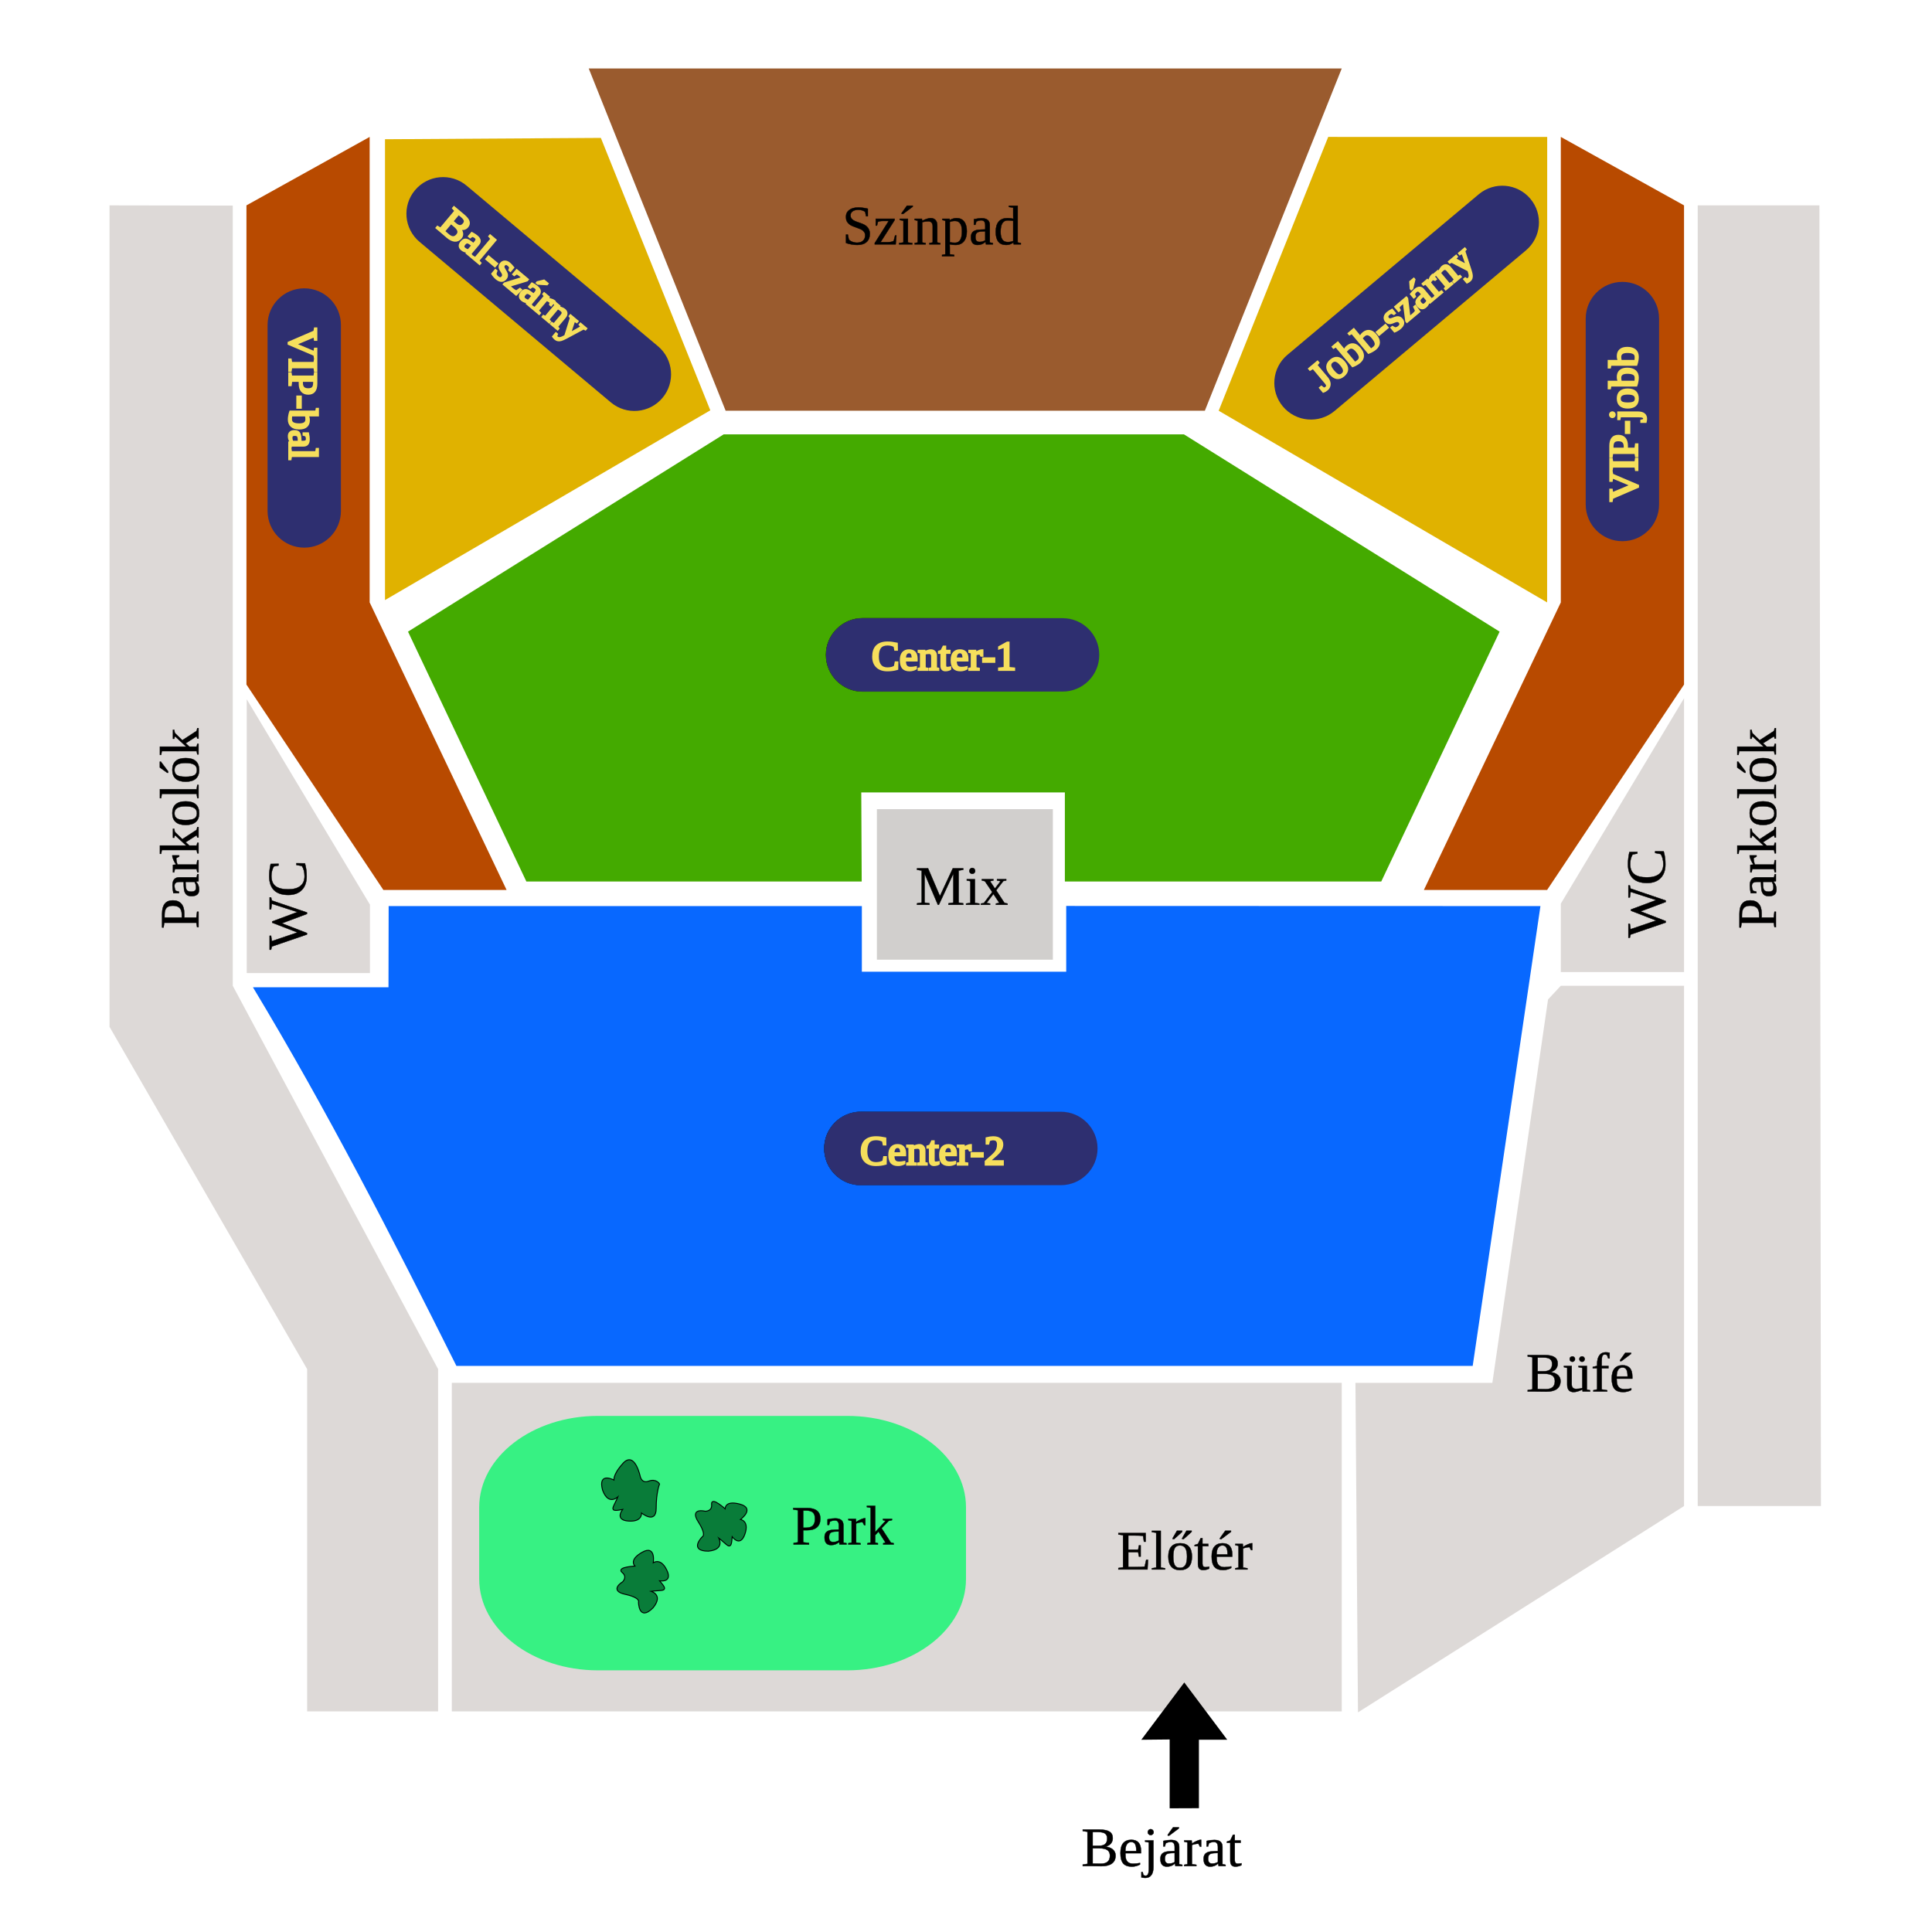
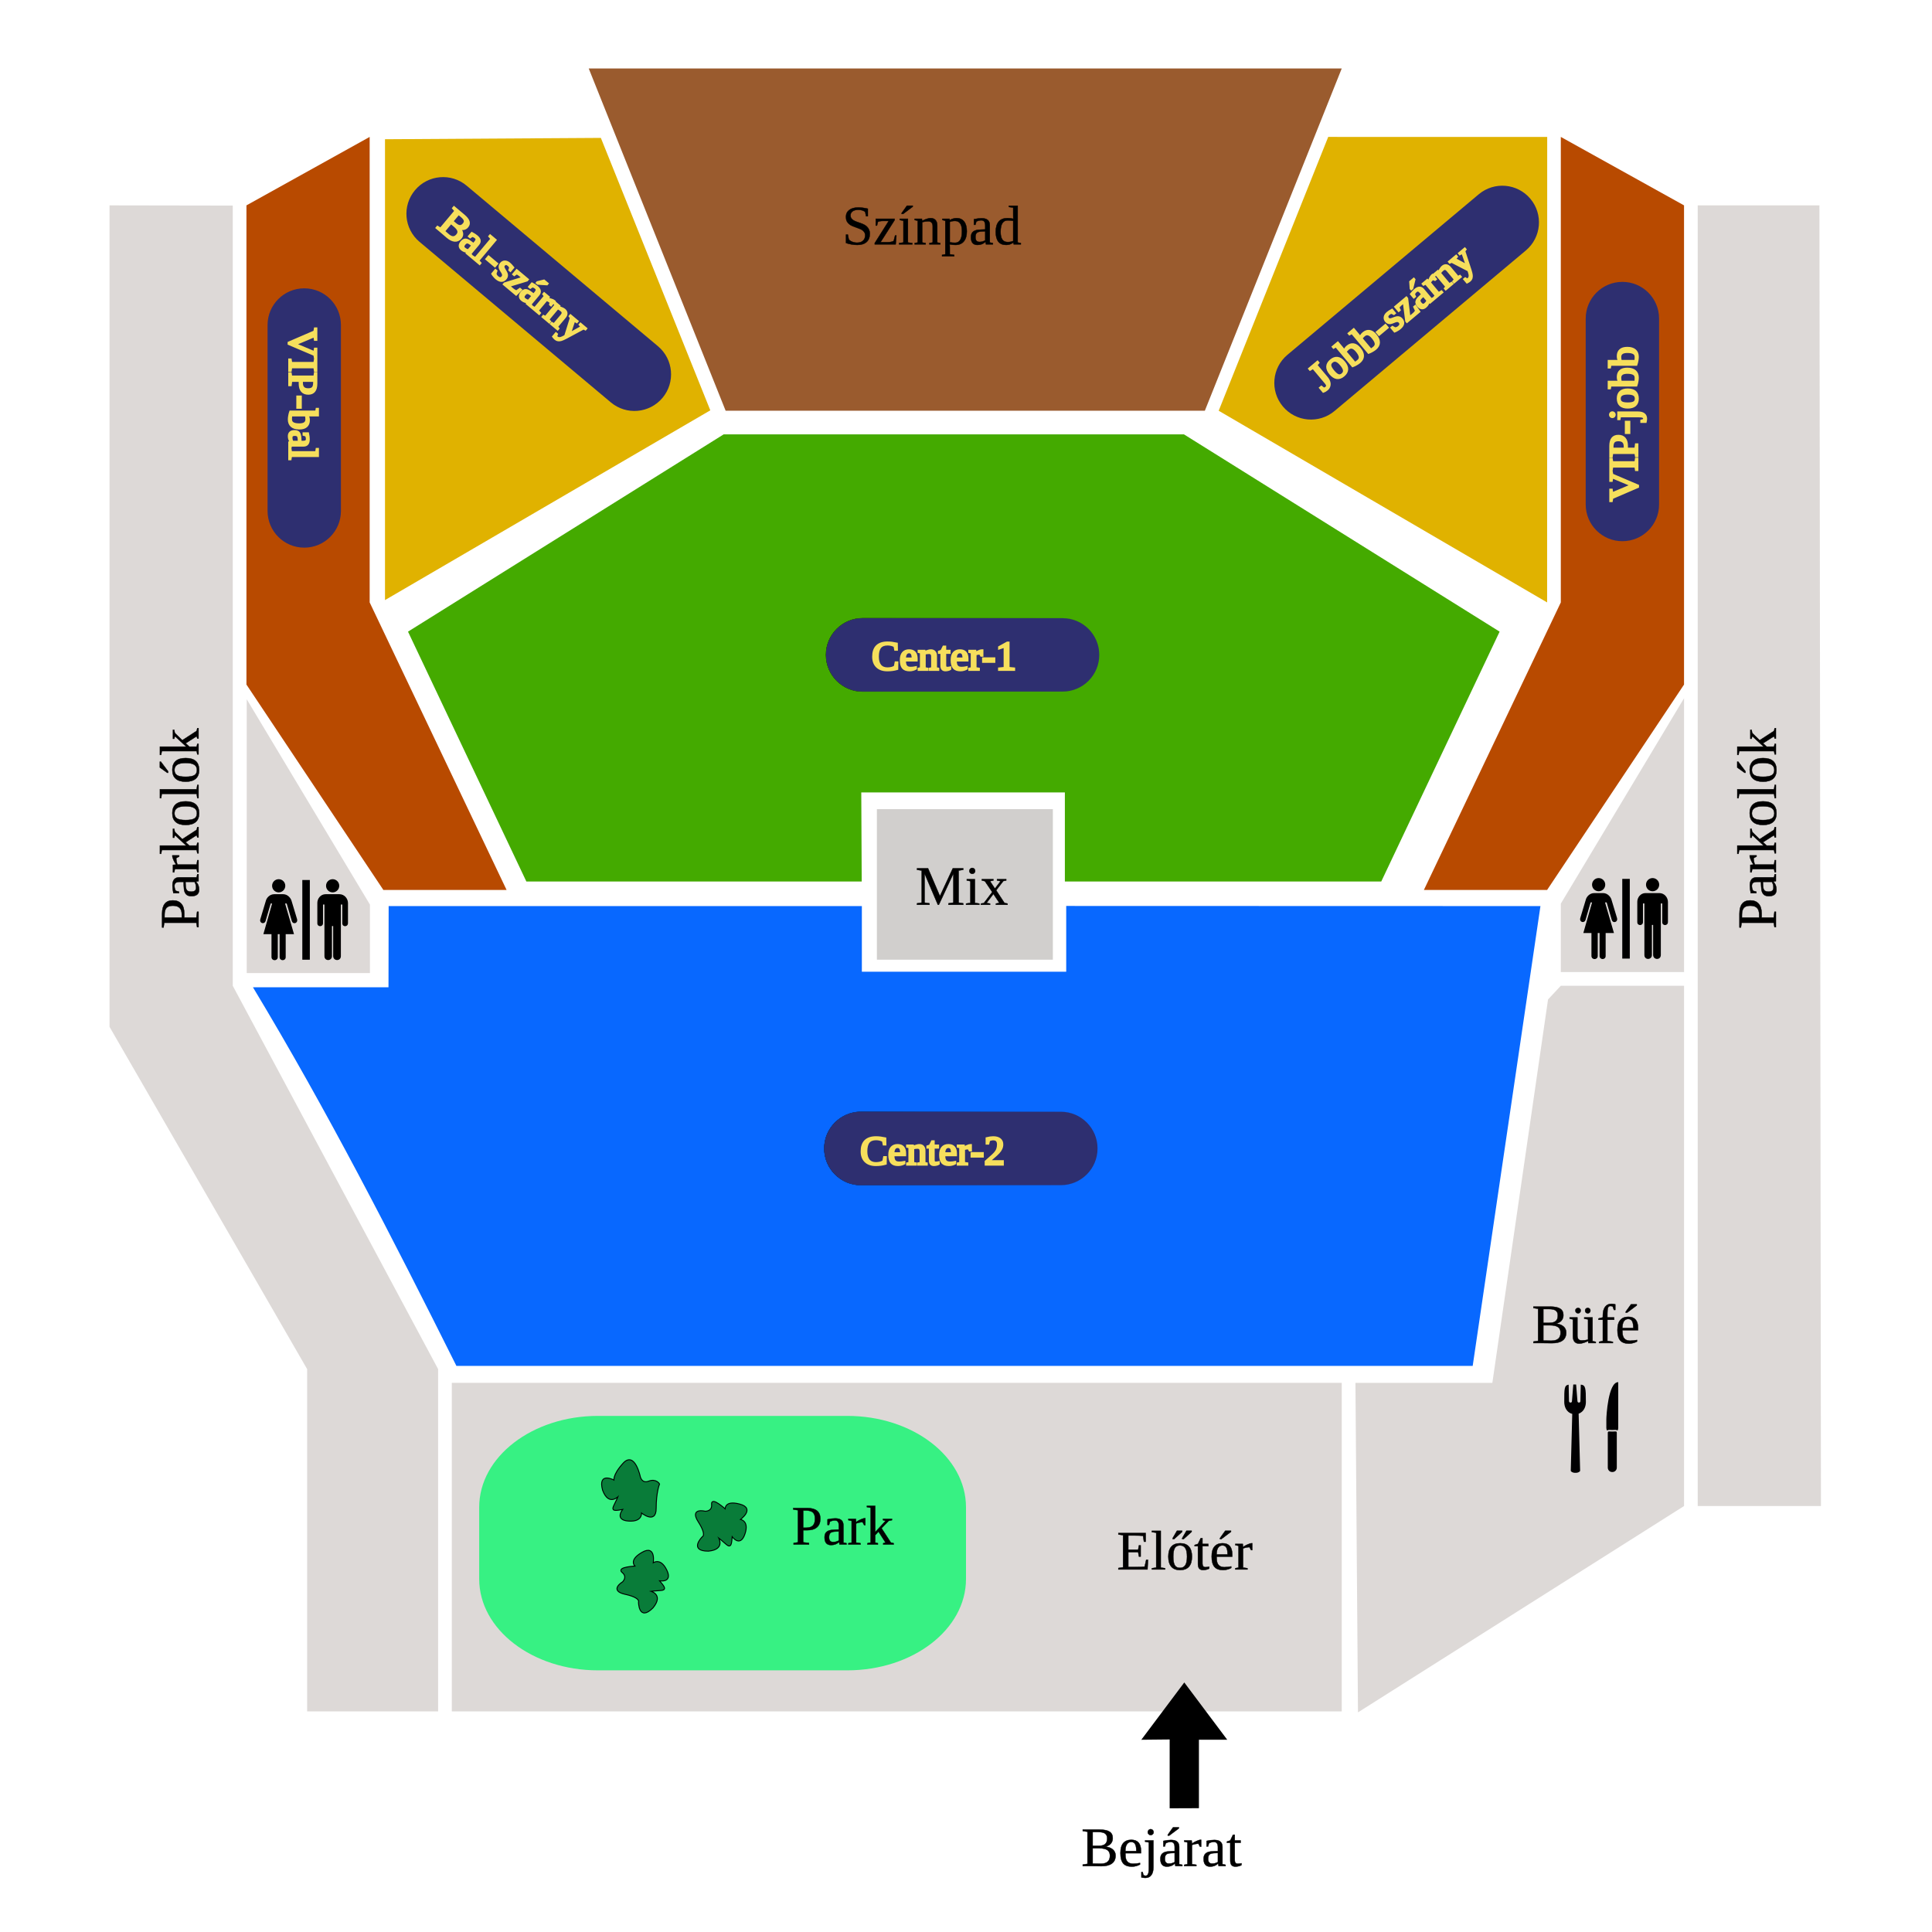
<svg xmlns="http://www.w3.org/2000/svg" xmlns:xlink="http://www.w3.org/1999/xlink" width="158.75mm" height="158.75mm" viewBox="0 0 158.75 158.75" version="1.1" id="svg1">
  <defs id="defs1">
    <rect x="446.184" y="114.894" width="11.538" height="36.287" id="rect1" />
    <rect x="198.425" y="113.386" width="60.075" height="15.114" id="rect12" />
    <rect x="198.425" y="113.386" width="60.075" height="15.114" id="rect12-6" />
    <rect x="198.425" y="113.386" width="134.223" height="14.411" id="rect12-6-3" />
    <rect x="198.425" y="113.386" width="60.075" height="15.114" id="rect12-6-3-6" />
    <rect x="198.425" y="113.386" width="84.679" height="19.324" id="rect12-6-3-6-5" />
    <rect x="198.425" y="113.386" width="60.075" height="15.114" id="rect12-6-3-6-7" />
    <rect x="198.425" y="113.386" width="76.709" height="13.719" id="rect12-6-3-6-5-5" />
    <rect x="198.425" y="113.386" width="60.075" height="15.114" id="rect12-6-3-8" />
    <rect x="198.425" y="113.386" width="60.075" height="15.114" id="rect12-6-6" />
    <rect x="198.425" y="113.386" width="60.075" height="15.114" id="rect12-6-6-5" />
    <rect x="198.425" y="113.386" width="60.075" height="15.114" id="rect12-6-6-9" />
    <rect x="198.425" y="113.386" width="60.075" height="15.114" id="rect12-6-3-6-6" />
    <rect x="198.425" y="113.386" width="60.075" height="15.114" id="rect12-6-3-6-6-1" />
    <rect x="198.425" y="113.386" width="60.075" height="15.114" id="rect12-6-6-4" />
    <rect x="198.425" y="113.386" width="60.075" height="15.114" id="rect12-6-6-4-9" />
    <rect x="198.425" y="113.386" width="60.075" height="15.114" id="rect12-6-3-6-6-9" />
    <rect x="198.425" y="113.386" width="134.223" height="14.411" id="rect12-6-3-2" />
    <rect x="198.425" y="113.386" width="60.075" height="15.114" id="rect12-6-3-6-6-1-2-9-6" />
    <linearGradient id="linearGradient165">
      <stop style="stop-color:#2e2f70;stop-opacity:1;" offset="0.602" id="stop164" />
      <stop style="stop-color:#000000;stop-opacity:0;" offset="1" id="stop165" />
    </linearGradient>
    <linearGradient xlink:href="#linearGradient146" id="linearGradient161" gradientUnits="userSpaceOnUse" gradientTransform="matrix(1.029932,0,0,1.125509,-36.45463,10.0548)" x1="101.157" y1="74.911" x2="122.958" y2="74.911" />
    <linearGradient id="linearGradient146">
      <stop style="stop-color:#000000;stop-opacity:1;" offset="0" id="stop146" />
      <stop style="stop-color:#000000;stop-opacity:0;" offset="1" id="stop147" />
    </linearGradient>
    <rect x="198.425" y="113.386" width="60.075" height="15.114" id="rect12-6-3-6-6-1-2-9-6-0" />
    <rect x="198.425" y="113.386" width="60.075" height="15.114" id="rect12-6-3-6-6-1-2-9-6-4" />
    <rect x="198.425" y="113.386" width="79.261" height="14.64" id="rect12-6-3-6-6-1-2-9-6-40" />
    <rect x="198.425" y="113.386" width="77.477" height="17.095" id="rect12-6-3-6-6-1-2-9-6-8" />
    <linearGradient xlink:href="#linearGradient165" id="linearGradient163-4" gradientUnits="userSpaceOnUse" gradientTransform="matrix(1.439753,0,0,1.124577,-122.3113,31.02037)" x1="101.157" y1="74.911" x2="122.958" y2="74.911" />
    <rect x="198.425" y="113.386" width="60.075" height="15.114" id="rect12-6-3-6-6-1-2-9-6-7" />
    <rect x="198.425" y="113.386" width="60.075" height="15.114" id="rect12-6-3-6-6-1-2-9-6-74" />
    <linearGradient xlink:href="#linearGradient146" id="linearGradient7" gradientUnits="userSpaceOnUse" gradientTransform="matrix(1.029932,0,0,1.125509,-36.31274,-30.50233)" x1="101.157" y1="74.911" x2="122.958" y2="74.911" />
    <rect x="198.425" y="113.386" width="77.477" height="17.095" id="rect12-6-3-6-6-1-2-9-6-8-3" />
    <linearGradient xlink:href="#linearGradient165" id="linearGradient8" gradientUnits="userSpaceOnUse" gradientTransform="matrix(1.155626,0,0,1.125181,-190.2265,70.95218)" x1="101.157" y1="74.911" x2="122.958" y2="74.911" />
    <rect x="198.425" y="113.386" width="77.477" height="17.095" id="rect12-6-3-6-6-1-2-9-6-8-3-8" />
    <linearGradient xlink:href="#linearGradient165" id="linearGradient9" gradientUnits="userSpaceOnUse" gradientTransform="matrix(1.155626,0,0,1.125181,-122.0657,-87.35765)" x1="101.157" y1="74.911" x2="122.958" y2="74.911" />
    <rect x="198.425" y="113.386" width="77.477" height="17.095" id="rect12-6-3-6-6-1-2-9-6-8-9" />
    <linearGradient xlink:href="#linearGradient165" id="linearGradient10" gradientUnits="userSpaceOnUse" gradientTransform="matrix(1.439753,0,0,1.124577,-145.4262,-72.27119)" x1="101.157" y1="74.911" x2="122.958" y2="74.911" />
  </defs>
  <g id="layer1">
    <rect style="fill:#786a60;fill-opacity:0.253;fill-rule:evenodd;stroke:none;stroke-width:0.155;stroke-dasharray:none;stroke-opacity:1;paint-order:stroke markers fill" id="rect13" width="73.125" height="27" x="37.125" y="113.625" />
    <path style="fill:#786a60;fill-opacity:0.253;fill-rule:evenodd;stroke:none;stroke-width:0.155;stroke-dasharray:none;stroke-opacity:1;paint-order:stroke markers fill" d="m 111.375,113.625 h 11.25 l 4.576,-31.503 1.049,-1.122 h 10.125 v 42.75 l -26.791,16.953 z" id="path13" />
    <path style="fill:#000000;fill-opacity:1;fill-rule:evenodd;stroke:#000000;stroke-width:0.155;stroke-dasharray:none;stroke-opacity:1;paint-order:stroke markers fill" d="m 96.187,148.509 2.25,-0.009 v -5.625 h 2.25 l -3.375,-4.5 -3.375,4.5 2.25,-0.023 z" id="path15" />
    <text xml:space="preserve" transform="matrix(0.381,0,0,0.381,13.23742,105.9577)" id="text12-6-6-8-98-9" style="white-space:pre;shape-inside:url(#rect12-6-3-6-6-1);display:inline;fill:#000000;fill-opacity:1;fill-rule:evenodd;stroke:#000000;stroke-width:0.076;stroke-dasharray:none;stroke-opacity:1;paint-order:stroke markers fill">
      <tspan x="198.426" y="124.335" id="tspan1">Bejárat</tspan>
    </text>
    <path style="fill:#786a60;fill-opacity:0.253;fill-rule:evenodd;stroke:none;stroke-width:0.155;stroke-dasharray:none;stroke-opacity:1;paint-order:stroke markers fill" d="m 9,16.875 v 67.5 L 25.238,112.5 v 28.125 h 10.762 v -28.125 l -16.875,-31.5 0,-64.108 -10.125,-0.017" id="path16" />
    <text xml:space="preserve" transform="matrix(0,-0.381,0.381,0,-31.05812,151.9408)" id="text12-6-7-6" style="white-space:pre;shape-inside:url(#rect12-6-6-4);display:inline;fill:#000000;fill-opacity:1;fill-rule:evenodd;stroke:#000000;stroke-width:0.076;stroke-dasharray:none;stroke-opacity:1;paint-order:stroke markers fill">
      <tspan x="198.426" y="124.335" id="tspan2">Parkolók</tspan>
    </text>
    <path style="fill:#786a60;fill-opacity:0.253;fill-rule:evenodd;stroke:none;stroke-width:0.155;stroke-dasharray:none;stroke-opacity:1;paint-order:stroke markers fill" d="M 139.5,16.875 V 123.75 h 10.125 L 149.5,16.876 l -10,-9.78e-4" id="path16-4" />
    <text xml:space="preserve" transform="matrix(0,-0.381,0.381,0,98.55252,151.9408)" id="text12-6-7-6-4" style="white-space:pre;shape-inside:url(#rect12-6-6-4-9);display:inline;fill:#000000;fill-opacity:1;fill-rule:evenodd;stroke:#000000;stroke-width:0.076;stroke-dasharray:none;stroke-opacity:1;paint-order:stroke markers fill">
      <tspan x="198.426" y="124.335" id="tspan3">Parkolók</tspan>
    </text>
    <text xml:space="preserve" transform="matrix(0.381,0,0,0.381,16.16412,81.58965)" id="text12-6-6-8-98" style="white-space:pre;shape-inside:url(#rect12-6-3-6-6);display:inline;fill:#000000;fill-opacity:1;fill-rule:evenodd;stroke:#000000;stroke-width:0.076;stroke-dasharray:none;stroke-opacity:1;paint-order:stroke markers fill">
      <tspan x="198.426" y="124.335" id="tspan4">Előtér</tspan>
    </text>
-     <text xml:space="preserve" transform="matrix(0.381,0,0,0.381,49.79788,66.96606)" id="text12-6-7-5" style="white-space:pre;shape-inside:url(#rect12-6-6-9);display:inline;fill:#000000;fill-opacity:1;fill-rule:evenodd;stroke:#000000;stroke-width:0.076;stroke-dasharray:none;stroke-opacity:1;paint-order:stroke markers fill">
+     <text xml:space="preserve" transform="matrix(0.381,0,0,0.381,50.2666,62.98355)" id="text12-6-7-5" style="white-space:pre;shape-inside:url(#rect12-6-6-9);display:inline;fill:#000000;fill-opacity:1;fill-rule:evenodd;stroke:#000000;stroke-width:0.076;stroke-dasharray:none;stroke-opacity:1;paint-order:stroke markers fill">
      <tspan x="198.426" y="124.335" id="tspan5">Büfé</tspan>
    </text>
    <rect style="fill:#37f183;fill-opacity:1;fill-rule:evenodd;stroke:none;stroke-width:0.141;stroke-dasharray:none;stroke-opacity:1;paint-order:stroke markers fill" id="rect18" width="40" height="20.907" x="39.375" y="116.343" ry="7.508" rx="9.758" />
    <path style="fill:#097c39;fill-opacity:1;fill-rule:evenodd;stroke:#000000;stroke-width:0.155;stroke-dasharray:none;stroke-opacity:1;paint-order:stroke markers fill" d="m 54.101,129.841 c 0,0 1.178,0.259 0.651,-0.82 -0.527,-1.079 -1.125,-0.528 -1.125,-0.528 0,0 0.29,-1.569 -0.863,-0.902 -1.153,0.667 -0.502,1.125 -0.502,1.125 0,0 -1.608,0.067 -1.116,0.465 0.492,0.398 0.034,0.826 0.034,0.826 0,0 -1.125,0.67 0.198,0.959 1.323,0.289 1.125,0.679 1.125,0.679 0,0 -5e-6,1.571 1.125,0.446 0.942,-1.144 -0.316,-1.348 -0.316,-1.348 1.184,-0.187 1.706,0.132 0.79,-0.902 z" id="path18" />
    <path style="fill:#097c39;fill-opacity:1;fill-rule:evenodd;stroke:#000000;stroke-width:0.155;stroke-dasharray:none;stroke-opacity:1;paint-order:stroke markers fill" d="m 51.261,123.972 c 0,0 -0.813,0.891 0.385,0.974 1.198,0.083 1.02,-0.71 1.02,-0.71 0,0 1.214,1.036 1.213,-0.297 -0.001,-1.332 0.273,-1.996 0.273,-1.996 0,0 -0.25,-0.428 -0.841,-0.201 -0.591,0.227 -0.732,-0.384 -0.732,-0.384 0,0 -0.438,-2.104 -1.35,-1.103 -0.912,1.001 -0.73,1.43 -0.73,1.43 0,0 -1.361,-0.786 -0.949,0.751 0.52,1.388 1.326,0.4 1.326,0.4 -0.43,1.119 -0.967,1.412 0.386,1.135 z" id="path18-1-9" />
    <path style="fill:#097c39;fill-opacity:1;fill-rule:evenodd;stroke:#000000;stroke-width:0.155;stroke-dasharray:none;stroke-opacity:1;paint-order:stroke markers fill" d="m 60.132,126.163 c 0,0 0.65,1.016 1.04,-0.12 0.39,-1.136 -0.422,-1.169 -0.422,-1.169 0,0 1.315,-0.904 0.027,-1.248 -1.287,-0.344 -1.151,0.44 -1.151,0.44 0,0 -1.185,-1.09 -1.118,-0.46 0.067,0.629 -0.56,0.608 -0.56,0.608 0,0 -1.269,-0.322 -0.538,0.818 0.731,1.14 0.316,1.275 0.316,1.275 0,0 -1.111,1.111 0.48,1.111 1.475,-0.143 0.73,-1.177 0.73,-1.177 0.969,0.705 1.114,1.3 1.196,-0.079 z" id="path18-3" />
    <text xml:space="preserve" transform="matrix(0.381,0,0,0.381,-10.55127,79.53594)" id="text12-6-6-8-98-0" style="white-space:pre;shape-inside:url(#rect12-6-3-6-6-9);display:inline;fill:#000000;fill-opacity:1;fill-rule:evenodd;stroke:#000000;stroke-width:0.076;stroke-dasharray:none;stroke-opacity:1;paint-order:stroke markers fill">
      <tspan x="198.426" y="124.335" id="tspan6">Park</tspan>
    </text>
    <rect style="fill:#716b67;fill-opacity:0.328;fill-rule:evenodd;stroke:none;stroke-width:0.225;stroke-dasharray:none;paint-order:stroke markers fill" id="rect11" width="14.459" height="12.37" x="72.053" y="66.487" />
    <text xml:space="preserve" transform="matrix(0.381,0,0,0.381,-0.3802283,26.97398)" id="text12-6-6-8-9" style="white-space:pre;shape-inside:url(#rect12-6-3-6-7);display:inline;fill:#000000;fill-opacity:1;fill-rule:evenodd;stroke:#000000;stroke-width:0.076;stroke-dasharray:none;stroke-opacity:1;paint-order:stroke markers fill">
      <tspan x="198.426" y="124.335" id="tspan7">Mix</tspan>
    </text>
    <path style="fill:#786a60;fill-opacity:0.253;fill-rule:evenodd;stroke:none;stroke-width:0.155;stroke-dasharray:none;stroke-opacity:1;paint-order:stroke markers fill" d="m 20.273,57.456 10.125,16.875 v 5.625 H 20.273 Z" id="path12-1" />
-     <text xml:space="preserve" transform="matrix(0,-0.381,0.381,0,-22.22116,153.6425)" id="text12-6-7-0" style="white-space:pre;shape-inside:url(#rect12-6-6-5);display:inline;fill:#000000;fill-opacity:1;fill-rule:evenodd;stroke:#000000;stroke-width:0.076;stroke-dasharray:none;stroke-opacity:1;paint-order:stroke markers fill">
-       <tspan x="198.426" y="124.335" id="tspan8">WC</tspan>
-     </text>
    <path style="fill:#786a60;fill-opacity:0.253;fill-rule:evenodd;stroke:none;stroke-width:0.155;stroke-dasharray:none;stroke-opacity:1;paint-order:stroke markers fill" d="M 138.375,57.375 128.25,74.25 v 5.625 h 10.125 z" id="path12" />
-     <text xml:space="preserve" transform="matrix(0,-0.381,0.381,0,89.42624,152.6604)" id="text12-6-7" style="white-space:pre;shape-inside:url(#rect12-6-6);display:inline;fill:#000000;fill-opacity:1;fill-rule:evenodd;stroke:#000000;stroke-width:0.076;stroke-dasharray:none;stroke-opacity:1;paint-order:stroke markers fill">
-       <tspan x="198.426" y="124.335" id="tspan9">WC</tspan>
-     </text>
    <g id="l01_vip_bal" style="stroke:none;fill:#b84a00;fill-opacity:1">
      <path style="fill:#b84a00;fill-opacity:1;fill-rule:evenodd;stroke:none;stroke-width:0.131;paint-order:stroke markers fill;cursor:pointer" d="m 30.375,11.25 -10.125,5.625 v 39.375 l 11.25,16.875 h 10.125 l -11.25,-23.625 z" class="l01_vip_bal" id="path1" />
    </g>
    <g id="l01_bal_szarny" style="fill:#e0b200;fill-opacity:1;stroke:none;cursor:pointer" transform="matrix(0.99,0,0,0.99,0.45,0.3031955)">
      <path style="fill:#e0b200;fill-opacity:1;fill-rule:evenodd;stroke:none;stroke-width:0.131;paint-order:stroke markers fill" d="m 31.5,11.25 17.916,-0.111 9.084,22.611 -27,15.75 -5e-6,-38.25" class="l01_bal_szarny" id="path2" />
    </g>
    <g id="l01_jobb_szarny" style="stroke:none;fill:#e0b200;fill-opacity:1">
      <path style="fill:#e0b200;fill-opacity:1;fill-rule:evenodd;stroke:none;stroke-width:0.131;paint-order:stroke markers fill;cursor:pointer" d="m 109.138,11.25 -9,22.5 26.987,15.75 0.007,-38.246 -17.994,-0.004" class="l01_jobb_szarny" id="path3" />
    </g>
    <g id="l01_vip_jobb" style="stroke:none;fill:#b84a00;fill-opacity:1">
      <path style="fill:#b84a00;fill-opacity:1;fill-rule:evenodd;stroke:none;stroke-width:0.131;paint-order:stroke markers fill;cursor:pointer" d="m 128.25,11.25 10.125,5.625 v 39.375 l -11.25,16.875 H 117 l 11.25,-23.625 z" class="l01_vip_jobb" id="path4" />
    </g>
    <g id="l01_center_1" style="fill:#44aa00;fill-opacity:1;stroke:none;cursor:pointer" transform="matrix(0.960596,0,0,0.960596,2.187263,2.190457)">
      <path d="m 59.625,34.875 -27.001,16.875 10.125,21.375 28.684,0 -0.037,-7.622 17.415,0 v 7.622 l 27.063,8.6e-5 10.125,-21.375 -27.001,-16.875 z" style="fill:#44aa00;fill-opacity:1;fill-rule:evenodd;stroke:none;stroke-width:0.131;paint-order:stroke markers fill" class="l01_center_1" id="path5" />
    </g>
    <g id="l01_center_2" style="fill:#0868ff;fill-opacity:1;stroke:none;cursor:pointer" transform="matrix(0.99,0,0,0.99,0.7368026,0.9333692)">
      <path d="m 87.75,74.25 v 5.457 H 70.789 V 74.261 H 31.513 l -0.013,6.739 H 20.25 c 6.155,10.203 11.568,20.776 16.887,31.424 h 84.351 l 5.623,-38.163 z" style="fill:#0868ff;fill-opacity:1;fill-rule:evenodd;stroke:none;stroke-width:0.155;paint-order:stroke markers fill" class="l01_center_2" id="path6" />
    </g>
    <path style="fill:#9a5b2e;fill-opacity:1;fill-rule:evenodd;stroke:none;stroke-width:0.131;paint-order:stroke markers fill" d="m 48.375,5.625 c 0,0 61.875,0 61.875,0 L 99,33.75 H 59.625 Z" id="szinpad" />
    <text xml:space="preserve" transform="matrix(0.381,0,0,0.381,-6.392384,-27.29337)" id="text12-6-6-7" style="white-space:pre;shape-inside:url(#rect12-6-3-8);display:inline;fill:#000000;fill-opacity:1;fill-rule:evenodd;stroke:#000000;stroke-width:0.076;stroke-dasharray:none;stroke-opacity:1;paint-order:stroke markers fill">
-       <tspan x="198.426" y="124.335" id="tspan10">Színpad</tspan>
+       <tspan x="198.426" y="124.335" id="tspan8">Színpad</tspan>
    </text>
    <rect style="fill:#2e2f70;fill-rule:nonzero;stroke:url(#linearGradient161);stroke-width:0.029;paint-order:stroke markers fill;fill-opacity:1" id="rect12-2" width="22.454" height="6.027" x="67.73" y="91.354" ry="3.013" />
    <text xml:space="preserve" transform="matrix(0.2849018,0,0,0.2790221,14.14508,60.98834)" id="text12-6-6-8-98-9-3-0-6" style="white-space:pre;shape-inside:url(#rect12-6-3-6-6-1-2-9-6);display:inline;fill:#f6df5c;fill-opacity:1;fill-rule:evenodd;stroke:#f6df5c;stroke-width:0.709;stroke-dasharray:none;stroke-opacity:1;paint-order:stroke markers fill">
-       <tspan x="198.426" y="124.335" id="tspan11">Center-2</tspan>
+       <tspan x="198.426" y="124.335" id="tspan9">Center-2</tspan>
    </text>
    <rect style="fill:#2e2f70;fill-rule:nonzero;stroke:url(#linearGradient7);stroke-width:0.029;paint-order:stroke markers fill;fill-opacity:1" id="rect12-2-2" width="22.454" height="6.027" x="67.872" y="50.797" ry="3.013" />
    <text xml:space="preserve" transform="matrix(0.2849018,0,0,0.2790221,15.09159,20.33563)" id="text12-6-6-8-98-9-3-0-6-9" style="white-space:pre;shape-inside:url(#rect12-6-3-6-6-1-2-9-6-74);display:inline;fill:#f6df5c;fill-opacity:1;fill-rule:evenodd;stroke:#f6df5c;stroke-width:0.709;stroke-dasharray:none;stroke-opacity:1;paint-order:stroke markers fill">
-       <tspan x="198.426" y="124.335" id="tspan12">Center-1</tspan>
+       <tspan x="198.426" y="124.335" id="tspan10">Center-1</tspan>
    </text>
    <rect style="fill:#2e2f70;fill-rule:nonzero;stroke:url(#linearGradient163-4);stroke-width:0.031;paint-order:stroke markers fill;fill-opacity:1" id="rect12-2-5" width="26.548" height="6.024" x="59.282" y="90.332" ry="3.012" transform="rotate(-40)" />
    <text xml:space="preserve" transform="matrix(0.2182474,-0.1831314,0.179352,0.2137433,43.09392,41.99173)" id="text12-6-6-8-98-9-3-0-6-4" style="white-space:pre;shape-inside:url(#rect12-6-3-6-6-1-2-9-6-8);display:inline;fill:#f6df5c;fill-opacity:1;fill-rule:evenodd;stroke:#f6df5c;stroke-width:0.709;stroke-dasharray:none;stroke-opacity:1;paint-order:stroke markers fill">
-       <tspan x="198.426" y="124.335" id="tspan13">Jobb-szárny</tspan>
+       <tspan x="198.426" y="124.335" id="tspan11">Jobb-szárny</tspan>
    </text>
    <rect style="fill:#2e2f70;fill-opacity:1;fill-rule:nonzero;stroke:url(#linearGradient10);stroke-width:0.031;paint-order:stroke markers fill" id="rect12-2-5-1" width="26.548" height="6.024" x="36.167" y="-12.959" ry="3.012" transform="rotate(40)" />
    <text xml:space="preserve" transform="matrix(0.2182474,0.1831314,-0.179352,0.2137433,14.8169,-44.25288)" id="text12-6-6-8-98-9-3-0-6-4-1" style="white-space:pre;shape-inside:url(#rect12-6-3-6-6-1-2-9-6-8-9);display:inline;fill:#f6df5c;fill-opacity:1;fill-rule:evenodd;stroke:#f6df5c;stroke-width:0.709;stroke-dasharray:none;stroke-opacity:1;paint-order:stroke markers fill">
-       <tspan x="198.426" y="124.335" id="tspan14">Bal-szárny</tspan>
+       <tspan x="198.426" y="124.335" id="tspan12">Bal-szárny</tspan>
    </text>
    <rect style="fill:#2e2f70;fill-opacity:1;fill-rule:nonzero;stroke:url(#linearGradient8);stroke-width:0.028;paint-order:stroke markers fill" id="rect12-2-5-2" width="21.309" height="6.028" x="-44.47" y="130.296" ry="3.014" transform="rotate(-90)" />
    <text xml:space="preserve" transform="matrix(-1.7846496e-8,-0.2849018,0.2790221,0,99.83303,97.72979)" id="text12-6-6-8-98-9-3-0-6-4-7" style="white-space:pre;shape-inside:url(#rect12-6-3-6-6-1-2-9-6-8-3);display:inline;fill:#f6df5c;fill-opacity:1;fill-rule:evenodd;stroke:#f6df5c;stroke-width:0.709;stroke-dasharray:none;stroke-opacity:1;paint-order:stroke markers fill">
-       <tspan x="198.426" y="124.335" id="tspan15">VIP-jobb</tspan>
+       <tspan x="198.426" y="124.335" id="tspan13">VIP-jobb</tspan>
    </text>
    <rect style="fill:#2e2f70;fill-opacity:1;fill-rule:nonzero;stroke:url(#linearGradient9);stroke-width:0.028;paint-order:stroke markers fill" id="rect12-2-5-2-0" width="21.309" height="6.028" x="23.691" y="-28.014" ry="3.014" transform="rotate(90)" />
    <text xml:space="preserve" transform="matrix(-1.7846496e-8,0.2849018,-0.2790221,0,58.4768,-29.56899)" id="text12-6-6-8-98-9-3-0-6-4-7-1" style="white-space:pre;shape-inside:url(#rect12-6-3-6-6-1-2-9-6-8-3-8);display:inline;fill:#f6df5c;fill-opacity:1;fill-rule:evenodd;stroke:#f6df5c;stroke-width:0.709;stroke-dasharray:none;stroke-opacity:1;paint-order:stroke markers fill">
-       <tspan x="198.426" y="124.335" id="tspan16">VIP-bal</tspan>
+       <tspan x="198.426" y="124.335" id="tspan14">VIP-bal</tspan>
    </text>
+     <g id="g4" transform="matrix(0.01577653,0,0,0.01577653,127.0271,113.5702)">
+       <g id="g3">
+         <path style="fill:#010002" d="m 181.423,12.772 -1.805,85.74 c 0,3.381 -2.292,7.755 -6.6,7.755 v 0 h -2.309 v 0 0 c -4.308,0 -6.6,-4.804 -6.6,-8.275 l -6.893,-85.895 c -1.764,0.008 -3.568,0.008 -5.454,0.008 -3.292,0 -6.373,-0.016 -9.291,-0.016 l -6.893,87.081 c 0.024,3.146 -2.276,7.096 -6.584,7.096 v 0 h -2.309 v 0 0 c -4.308,0 -6.6,-4.804 -6.6,-8.275 l -1.788,-84.879 c -22.866,3.601 -22.858,19.647 -22.858,89.935 0,23.711 9.421,44.358 26.247,55.453 2.3,1.52 4.731,2.861 7.308,4.007 2.552,1.13 5.251,2.04 8.064,2.764 l -7.73,295.571 c 0,6.17 13.136,11.209 19.305,11.209 h 10.161 c 6.17,0 19.305,-5.023 19.305,-11.193 l -7.755,-296.677 c 2.837,-0.967 5.495,-2.211 8.039,-3.609 3.13,-1.715 6.023,-3.739 8.689,-6.04 13.526,-11.681 21.021,-30.36 21.021,-51.478 0,-72.903 -1.407,-87.445 -26.67,-90.282 z" id="path1-1" />
+         <path style="fill:#010002" d="m 314.642,193.194 v 45.764 c 0,4.845 1.39,9.332 3.682,13.176 3.869,-3.503 9.34,-3.552 12.063,-3.552 1.967,0 4.113,0.122 6.381,0.244 2.398,0.13 4.934,0.268 7.584,0.268 h 2.552 c 2.642,0 5.186,-0.146 7.584,-0.268 2.268,-0.13 4.414,-0.244 6.381,-0.244 2.731,0 8.194,0.049 12.063,3.552 2.292,-3.845 3.682,-8.324 3.682,-13.176 V 0.002 c -52.827,-0.715 -61.972,179.276 -61.972,193.192 z" id="path2-0" />
+         <path style="fill:#010002" d="m 360.869,256.711 c -1.837,0 -3.829,0.114 -5.934,0.228 -2.536,0.146 -5.235,0.285 -8.023,0.285 h -2.561 c -2.796,0 -5.495,-0.146 -8.023,-0.285 -2.113,-0.122 -4.105,-0.228 -5.934,-0.228 -3.471,0 -5.576,0.325 -6.804,1.609 -1.032,1.081 -1.447,2.829 -1.447,5.739 v 180.836 c 0,12.729 9.966,23.093 22.207,23.093 h 2.552 c 12.25,0 22.207,-10.356 22.207,-23.093 V 264.059 c 0,-2.91 -0.423,-4.658 -1.447,-5.739 -1.217,-1.284 -3.314,-1.609 -6.793,-1.609 z" id="path3-4" />
+       </g>
+     </g>
+     <circle cx="22.9" cy="72.784" r="0.542" id="circle1" style="stroke-width:0.012" />
+     <path d="m 22.825,76.758 v 1.883 c -0.003,0.342 -0.512,0.342 -0.517,0 v -1.883 h -0.667 l 0.717,-2.516 h -0.117 l -0.417,1.433 c -0.105,0.317 -0.534,0.189 -0.433,-0.15 l 0.467,-1.55 c 0.054,-0.178 0.278,-0.492 0.667,-0.5 h 0.35 0.4 c 0.377,0.008 0.603,0.325 0.667,0.5 l 0.467,1.55 c 0.095,0.337 -0.331,0.475 -0.433,0.15 L 23.558,74.242 h -0.133 l 0.733,2.516 h -0.683 v 1.883 c 0.005,0.342 -0.502,0.34 -0.5,0 v -1.883 z" id="path1-2" style="stroke-width:0.012" />
+     <circle cx="27.333" cy="72.784" r="0.542" id="circle2" style="stroke-width:0.012" />
+     <path d="m 26.758,73.475 c -0.416,0 -0.683,0.361 -0.683,0.717 v 1.667 c -0.004,0.326 0.465,0.326 0.467,0 v -1.533 h 0.117 v 4.233 c -0.007,0.442 0.617,0.429 0.617,0 v -2.466 h 0.1 v 2.466 c 0.008,0.429 0.636,0.442 0.633,0 v -4.233 h 0.117 v 1.533 c -0.005,0.328 0.461,0.328 0.467,0 v -1.667 c -0.007,-0.356 -0.283,-0.71 -0.7,-0.717 z" id="path2-8" style="stroke-width:0.012" />
+     <rect x="24.841" y="72.309" width="0.617" height="6.549" id="rect2" style="stroke-width:0.012" />
+     <circle cx="131.359" cy="72.692" r="0.542" id="circle1-4" style="stroke-width:0.012" />
+     <path d="m 131.284,76.667 v 1.883 c -0.003,0.342 -0.512,0.342 -0.517,0 v -1.883 h -0.667 l 0.717,-2.516 h -0.117 l -0.417,1.433 c -0.105,0.317 -0.534,0.189 -0.433,-0.15 l 0.467,-1.55 c 0.054,-0.178 0.278,-0.492 0.667,-0.5 h 0.35 0.4 c 0.377,0.008 0.603,0.325 0.667,0.5 l 0.467,1.55 c 0.095,0.337 -0.331,0.475 -0.433,0.15 L 132.017,74.15 h -0.133 l 0.733,2.516 h -0.683 v 1.883 c 0.005,0.342 -0.502,0.34 -0.5,0 v -1.883 z" id="path1-2-2" style="stroke-width:0.012" />
+     <circle cx="135.792" cy="72.692" r="0.542" id="circle2-2" style="stroke-width:0.012" />
+     <path d="m 135.217,73.383 c -0.416,0 -0.683,0.361 -0.683,0.717 v 1.667 c -0.004,0.326 0.465,0.326 0.467,0 v -1.533 h 0.117 v 4.233 c -0.007,0.442 0.617,0.429 0.617,0 v -2.466 h 0.1 v 2.466 c 0.008,0.429 0.636,0.442 0.633,0 v -4.233 h 0.117 v 1.533 c -0.006,0.328 0.461,0.328 0.467,0 v -1.667 c -0.007,-0.356 -0.283,-0.71 -0.7,-0.717 z" id="path2-8-9" style="stroke-width:0.012" />
+     <rect x="133.3" y="72.217" width="0.617" height="6.549" id="rect2-0" style="stroke-width:0.012" />
  </g>
</svg>
